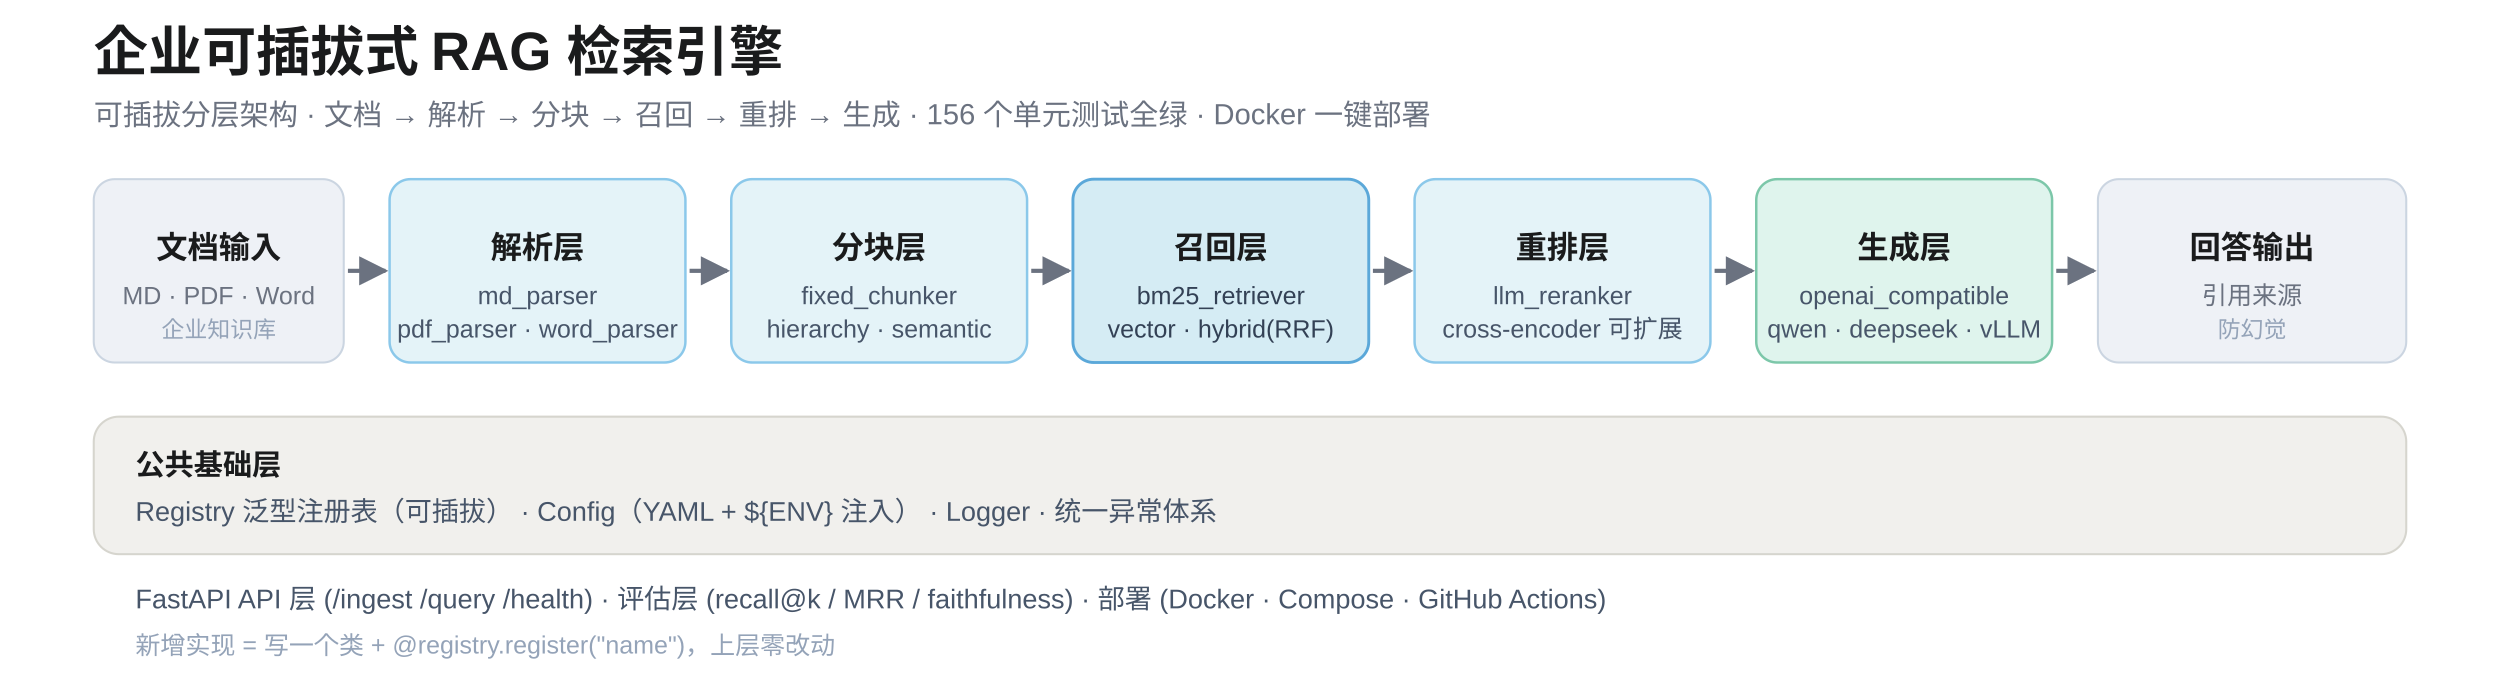
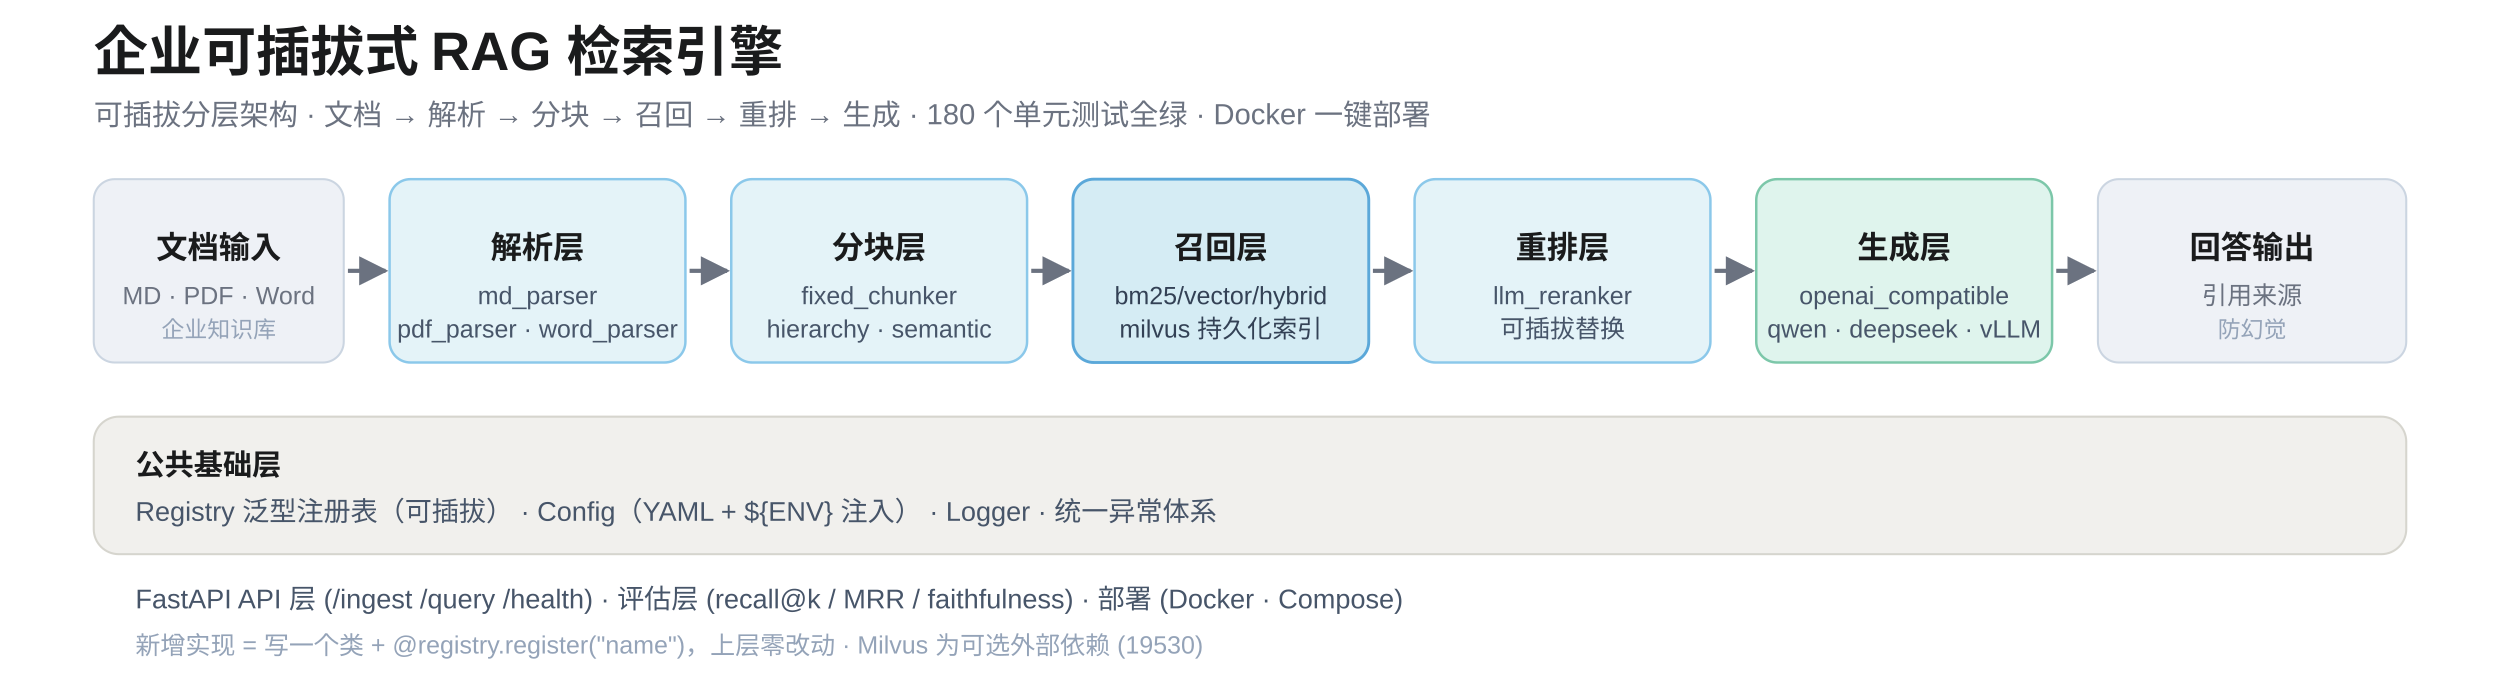
<svg xmlns="http://www.w3.org/2000/svg" width="1200" height="330" viewBox="0 0 1200 330" font-family="'PingFang SC','Microsoft YaHei','Segoe UI',Arial,sans-serif">
  <defs>
    <marker id="arrow" viewBox="0 0 10 10" refX="9" refY="5" markerWidth="7" markerHeight="7" orient="auto-start-reverse">
      <path d="M0,0 L10,5 L0,10 z" fill="#6B7280" />
    </marker>
  </defs>
  <text x="45" y="34" font-size="26" font-weight="700" fill="#1A1B1C">企业可插拔式 RAG 检索引擎</text>
-   <text x="45" y="60" font-size="14" fill="#6B7280">可插拔分层架构 · 文档 → 解析 → 分块 → 召回 → 重排 → 生成 · 156 个单元测试全绿 · Docker 一键部署</text>
+   <text x="45" y="60" font-size="14" fill="#6B7280">可插拔分层架构 · 文档 → 解析 → 分块 → 召回 → 重排 → 生成 · 180 个单元测试全绿 · Docker 一键部署</text>
  <g>
    <rect x="45" y="86" width="120" height="88" rx="10" fill="rgba(226,232,240,0.6)" stroke="#CBD5E1" stroke-width="1" />
    <text x="105" y="124" font-size="15" font-weight="600" fill="#1A1B1C" text-anchor="middle">文档输入</text>
    <text x="105" y="146" font-size="12" fill="#6B7280" text-anchor="middle">MD · PDF · Word</text>
    <text x="105" y="162" font-size="11" fill="#94A3B8" text-anchor="middle">企业知识库</text>
    <line x1="167" y1="130" x2="185" y2="130" stroke="#6B7280" stroke-width="2" marker-end="url(#arrow)" />
    <rect x="187" y="86" width="142" height="88" rx="10" fill="rgba(163,213,232,0.30)" stroke="#8BC8EA" stroke-width="1.2" />
    <text x="258" y="124" font-size="15" font-weight="600" fill="#1A1B1C" text-anchor="middle">解析层</text>
    <text x="258" y="146" font-size="12" fill="#475569" text-anchor="middle">md_parser</text>
    <text x="258" y="162" font-size="12" fill="#475569" text-anchor="middle">pdf_parser · word_parser</text>
    <line x1="331" y1="130" x2="349" y2="130" stroke="#6B7280" stroke-width="2" marker-end="url(#arrow)" />
    <rect x="351" y="86" width="142" height="88" rx="10" fill="rgba(163,213,232,0.30)" stroke="#8BC8EA" stroke-width="1.2" />
    <text x="422" y="124" font-size="15" font-weight="600" fill="#1A1B1C" text-anchor="middle">分块层</text>
    <text x="422" y="146" font-size="12" fill="#475569" text-anchor="middle">fixed_chunker</text>
    <text x="422" y="162" font-size="12" fill="#475569" text-anchor="middle">hierarchy · semantic</text>
    <line x1="495" y1="130" x2="513" y2="130" stroke="#6B7280" stroke-width="2" marker-end="url(#arrow)" />
    <rect x="515" y="86" width="142" height="88" rx="10" fill="rgba(163,213,232,0.45)" stroke="#5BA8D9" stroke-width="1.4" />
    <text x="586" y="124" font-size="15" font-weight="700" fill="#1A1B1C" text-anchor="middle">召回层</text>
-     <text x="586" y="146" font-size="12" fill="#334155" text-anchor="middle">bm25_retriever</text>
-     <text x="586" y="162" font-size="12" fill="#334155" text-anchor="middle">vector · hybrid(RRF)</text>
+     <text x="586" y="146" font-size="12" fill="#334155" text-anchor="middle">bm25/vector/hybrid</text>
+     <text x="586" y="162" font-size="12" fill="#334155" text-anchor="middle">milvus 持久化索引</text>
    <line x1="659" y1="130" x2="677" y2="130" stroke="#6B7280" stroke-width="2" marker-end="url(#arrow)" />
    <rect x="679" y="86" width="142" height="88" rx="10" fill="rgba(163,213,232,0.30)" stroke="#8BC8EA" stroke-width="1.2" />
    <text x="750" y="124" font-size="15" font-weight="600" fill="#1A1B1C" text-anchor="middle">重排层</text>
    <text x="750" y="146" font-size="12" fill="#475569" text-anchor="middle">llm_reranker</text>
-     <text x="750" y="162" font-size="12" fill="#475569" text-anchor="middle">cross-encoder 可扩展</text>
+     <text x="750" y="162" font-size="12" fill="#475569" text-anchor="middle">可插拔替换</text>
    <line x1="823" y1="130" x2="841" y2="130" stroke="#6B7280" stroke-width="2" marker-end="url(#arrow)" />
    <rect x="843" y="86" width="142" height="88" rx="10" fill="rgba(148,216,195,0.30)" stroke="#7CC7A9" stroke-width="1.2" />
    <text x="914" y="124" font-size="15" font-weight="600" fill="#1A1B1C" text-anchor="middle">生成层</text>
    <text x="914" y="146" font-size="12" fill="#475569" text-anchor="middle">openai_compatible</text>
    <text x="914" y="162" font-size="12" fill="#475569" text-anchor="middle">qwen · deepseek · vLLM</text>
    <line x1="987" y1="130" x2="1005" y2="130" stroke="#6B7280" stroke-width="2" marker-end="url(#arrow)" />
    <rect x="1007" y="86" width="148" height="88" rx="10" fill="rgba(226,232,240,0.6)" stroke="#CBD5E1" stroke-width="1" />
    <text x="1081" y="124" font-size="15" font-weight="600" fill="#1A1B1C" text-anchor="middle">回答输出</text>
    <text x="1081" y="146" font-size="12" fill="#6B7280" text-anchor="middle">引用来源</text>
    <text x="1081" y="162" font-size="11" fill="#94A3B8" text-anchor="middle">防幻觉</text>
  </g>
  <rect x="45" y="200" width="1110" height="66" rx="12" fill="rgba(228,227,221,0.5)" stroke="#D6D5CE" stroke-width="1" />
  <text x="65" y="228" font-size="14" font-weight="600" fill="#1A1B1C">公共基础层</text>
  <text x="65" y="250" font-size="13" fill="#475569">Registry 泛型注册表（可插拔） · Config（YAML + ${ENV} 注入） · Logger · 统一异常体系</text>
  <text x="65" y="292" font-size="13" fill="#475569">
-     FastAPI API 层 (/ingest /query /health)  ·  评估层 (recall@k / MRR / faithfulness)  ·  部署 (Docker · Compose · GitHub Actions)
+     FastAPI API 层 (/ingest /query /health)  ·  评估层 (recall@k / MRR / faithfulness)  ·  部署 (Docker · Compose)
  </text>
  <text x="65" y="314" font-size="12" fill="#94A3B8">
-     新增实现 = 写一个类 + @registry.register("name")，上层零改动
+     新增实现 = 写一个类 + @registry.register("name")，上层零改动  ·  Milvus 为可选外部依赖 (19530)
  </text>
</svg>
